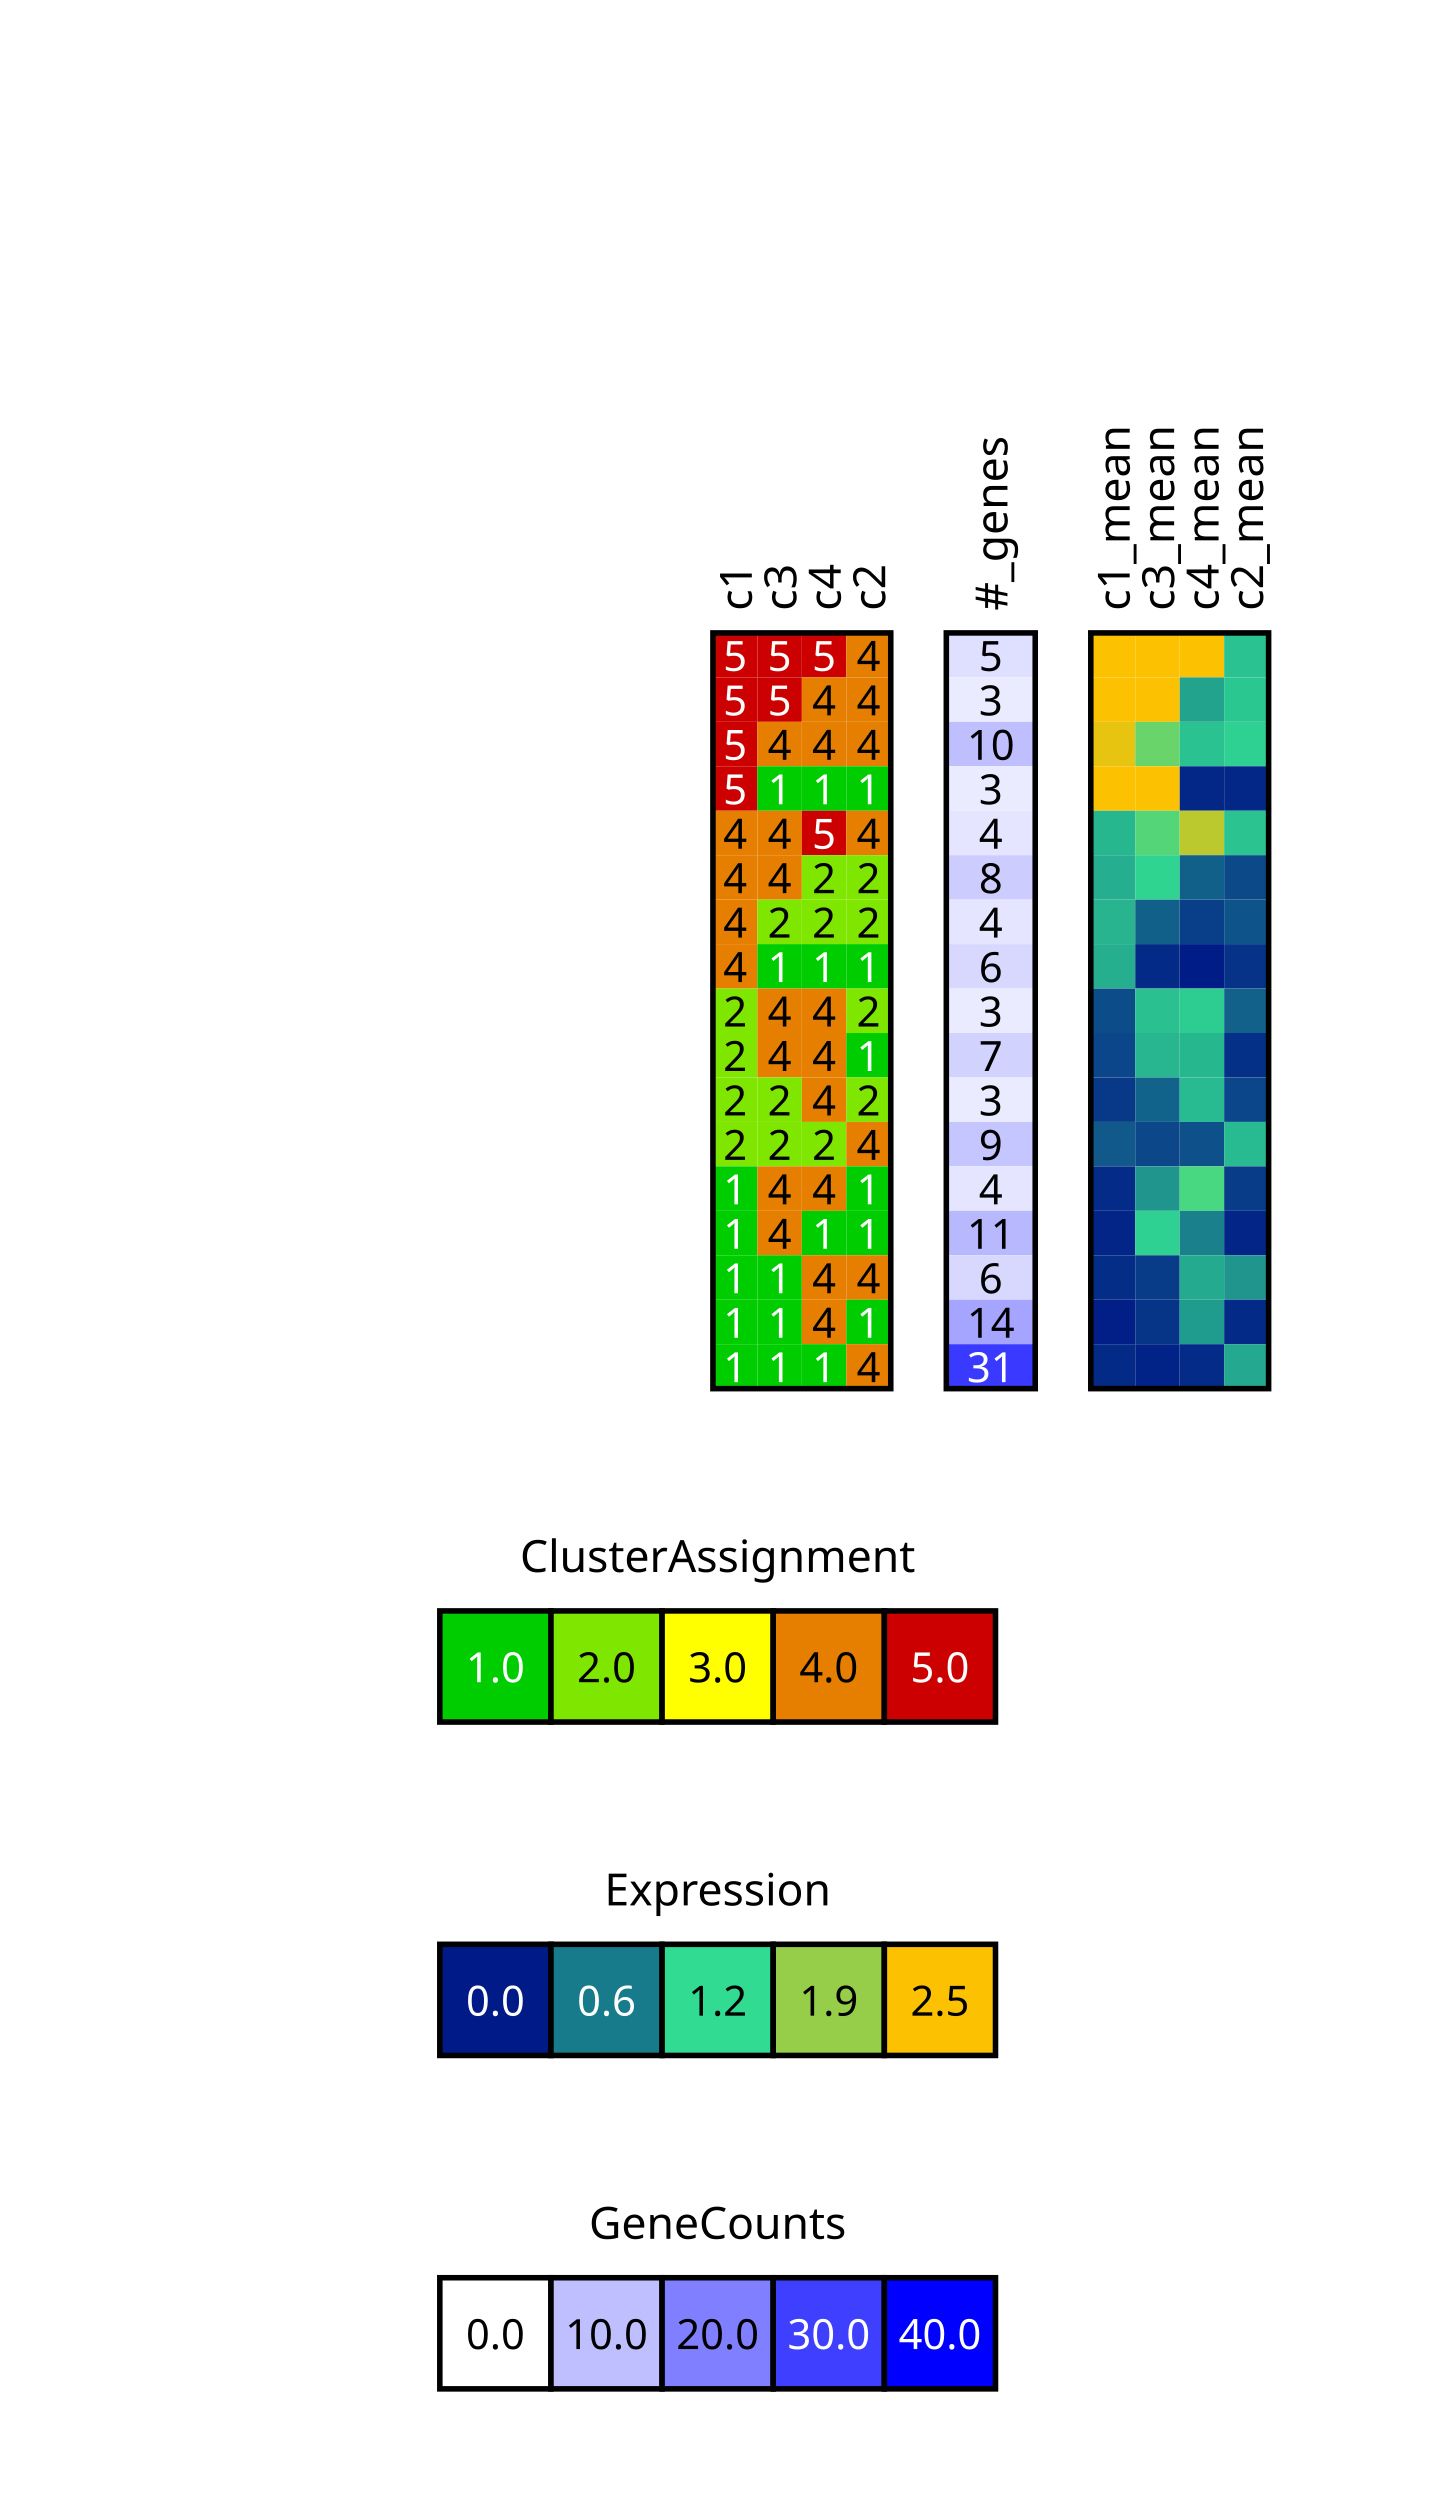
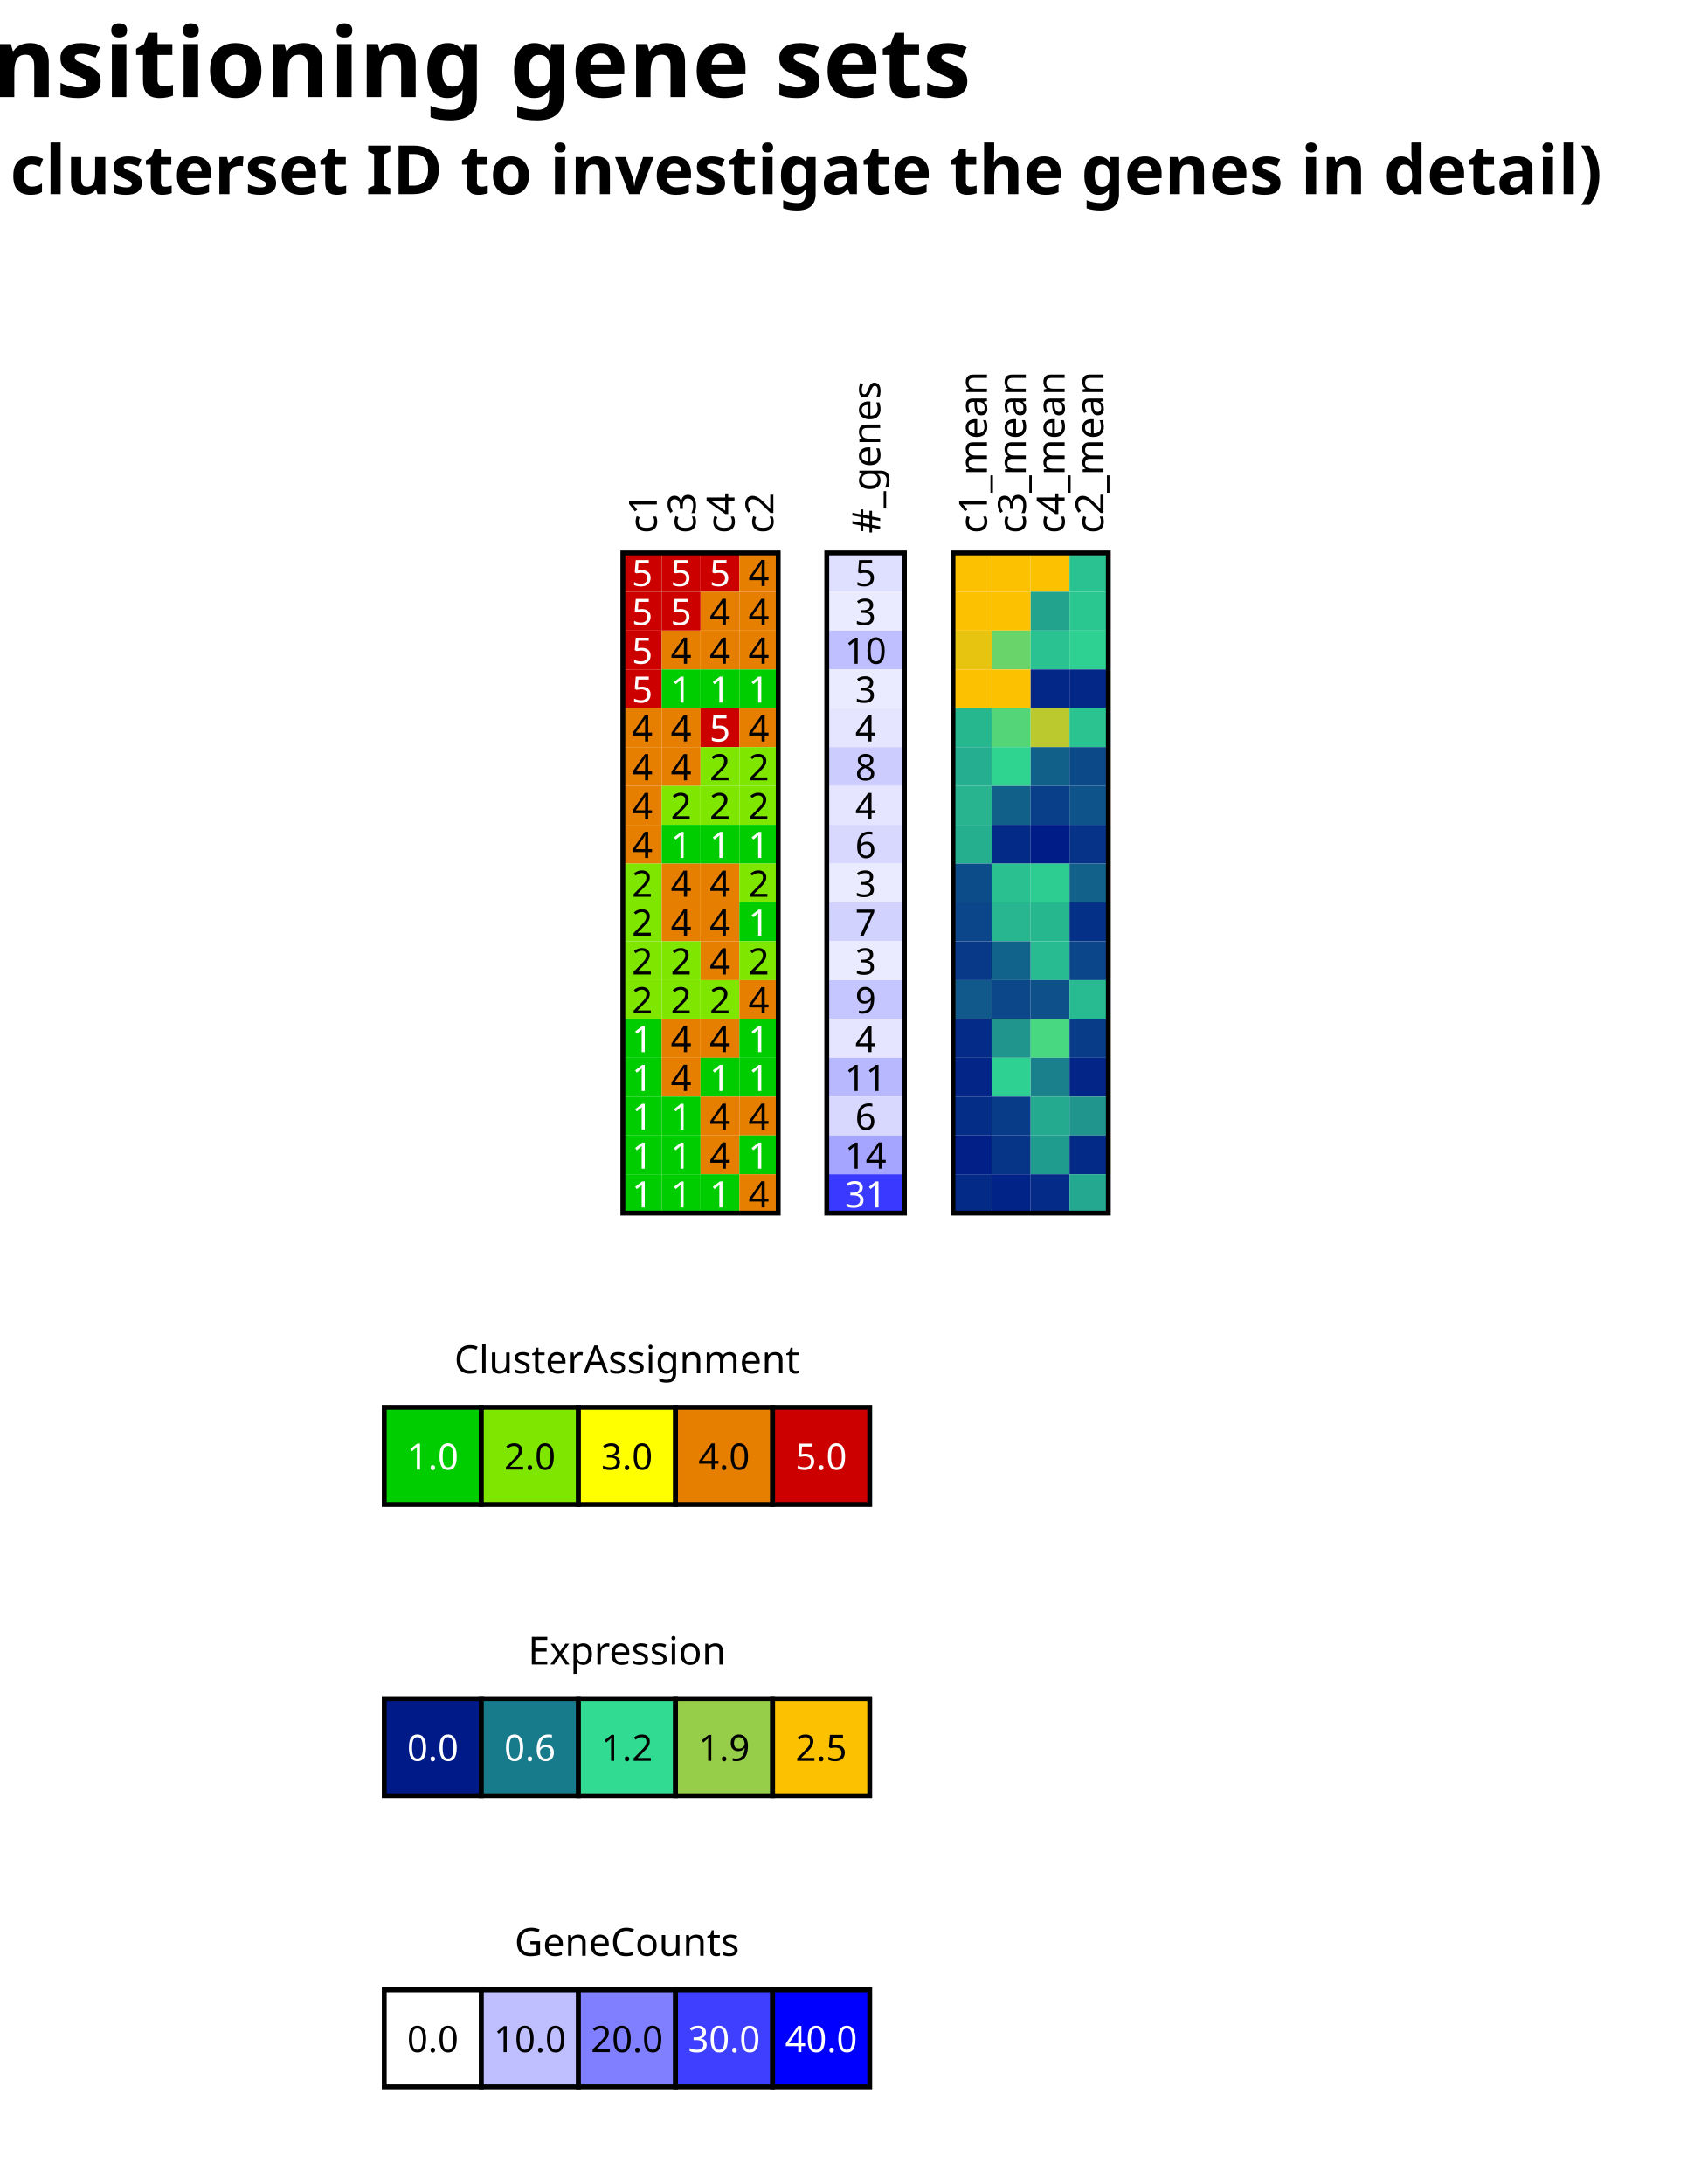
- <svg xmlns="http://www.w3.org/2000/svg" xmlns:xlink="http://www.w3.org/1999/xlink" width="258.3" height="449.9" version="1.1">
+ <svg xmlns="http://www.w3.org/2000/svg" xmlns:xlink="http://www.w3.org/1999/xlink" width="350.3" height="449.9" version="1.1">
+   <text xml:space="preserve" x="200" y="20" font-family="Calibri" font-size="20" font-weight="bold" text-anchor="end">Transitioning gene sets</text>
+   <text xml:space="preserve" x="330" y="40" font-family="Calibri" font-size="14" font-weight="bold" text-anchor="end">(Click on clusterset ID to investigate the genes in detail)</text>
  <a xlink:href="htmls/clusterset38.html">
    <text xml:space="preserve" x="124.3" y="120.9" font-family="Calibri" font-size="8" text-anchor="end" />
  </a>
  <a xlink:href="htmls/clusterset24.html">
    <text xml:space="preserve" x="124.3" y="128.9" font-family="Calibri" font-size="8" text-anchor="end" />
  </a>
  <a xlink:href="htmls/clusterset28.html">
    <text xml:space="preserve" x="124.3" y="136.9" font-family="Calibri" font-size="8" text-anchor="end" />
  </a>
  <a xlink:href="htmls/clusterset33.html">
    <text xml:space="preserve" x="124.3" y="144.9" font-family="Calibri" font-size="8" text-anchor="end" />
  </a>
  <a xlink:href="htmls/clusterset39.html">
    <text xml:space="preserve" x="124.3" y="152.9" font-family="Calibri" font-size="8" text-anchor="end" />
  </a>
  <a xlink:href="htmls/clusterset37.html">
    <text xml:space="preserve" x="124.3" y="160.9" font-family="Calibri" font-size="8" text-anchor="end" />
  </a>
  <a xlink:href="htmls/clusterset31.html">
    <text xml:space="preserve" x="124.3" y="168.9" font-family="Calibri" font-size="8" text-anchor="end" />
  </a>
  <a xlink:href="htmls/clusterset40.html">
    <text xml:space="preserve" x="124.3" y="176.9" font-family="Calibri" font-size="8" text-anchor="end" />
  </a>
  <a xlink:href="htmls/clusterset36.html">
    <text xml:space="preserve" x="124.3" y="184.9" font-family="Calibri" font-size="8" text-anchor="end" />
  </a>
  <a xlink:href="htmls/clusterset32.html">
    <text xml:space="preserve" x="124.3" y="192.9" font-family="Calibri" font-size="8" text-anchor="end" />
  </a>
  <a xlink:href="htmls/clusterset41.html">
    <text xml:space="preserve" x="124.3" y="200.9" font-family="Calibri" font-size="8" text-anchor="end" />
  </a>
  <a xlink:href="htmls/clusterset29.html">
    <text xml:space="preserve" x="124.3" y="208.9" font-family="Calibri" font-size="8" text-anchor="end" />
  </a>
  <a xlink:href="htmls/clusterset23.html">
    <text xml:space="preserve" x="124.3" y="216.9" font-family="Calibri" font-size="8" text-anchor="end" />
  </a>
  <a xlink:href="htmls/clusterset43.html">
    <text xml:space="preserve" x="124.3" y="224.9" font-family="Calibri" font-size="8" text-anchor="end" />
  </a>
  <a xlink:href="htmls/clusterset34.html">
    <text xml:space="preserve" x="124.3" y="232.9" font-family="Calibri" font-size="8" text-anchor="end" />
  </a>
  <a xlink:href="htmls/clusterset30.html">
    <text xml:space="preserve" x="124.3" y="240.9" font-family="Calibri" font-size="8" text-anchor="end" />
  </a>
  <a xlink:href="htmls/clusterset35.html">
    <text xml:space="preserve" x="124.3" y="248.9" font-family="Calibri" font-size="8" text-anchor="end" />
  </a>
  <text xml:space="preserve" x="135.3" y="109.9" font-family="Calibri" font-size="8" transform="rotate(270 135.3 109.9)">c1</text>
  <text xml:space="preserve" x="143.3" y="109.9" font-family="Calibri" font-size="8" transform="rotate(270 143.3 109.9)">c3</text>
  <text xml:space="preserve" x="151.3" y="109.9" font-family="Calibri" font-size="8" transform="rotate(270 151.3 109.9)">c4</text>
  <text xml:space="preserve" x="159.3" y="109.9" font-family="Calibri" font-size="8" transform="rotate(270 159.3 109.9)">c2</text>
  <text xml:space="preserve" x="181.3" y="109.9" font-family="Calibri" font-size="8" transform="rotate(270 181.3 109.9)">#_genes</text>
  <text xml:space="preserve" x="203.3" y="109.9" font-family="Calibri" font-size="8" transform="rotate(270 203.3 109.9)">c1_mean</text>
  <text xml:space="preserve" x="211.3" y="109.9" font-family="Calibri" font-size="8" transform="rotate(270 211.3 109.9)">c3_mean</text>
  <text xml:space="preserve" x="219.3" y="109.9" font-family="Calibri" font-size="8" transform="rotate(270 219.3 109.9)">c4_mean</text>
  <text xml:space="preserve" x="227.3" y="109.9" font-family="Calibri" font-size="8" transform="rotate(270 227.3 109.9)">c2_mean</text>
  <polygon points="128.3,113.9 136.3,113.9 136.3,121.9 128.3,121.9" fill="rgb(205,0,0)" />
  <text xml:space="preserve" x="132.3" y="120.733" font-family="Calibri" font-size="7.5" fill="rgb(255,255,255)" text-anchor="middle">5</text>
  <polygon points="136.3,113.9 144.3,113.9 144.3,121.9 136.3,121.9" fill="rgb(205,0,0)" />
  <text xml:space="preserve" x="140.3" y="120.733" font-family="Calibri" font-size="7.5" fill="rgb(255,255,255)" text-anchor="middle">5</text>
  <polygon points="144.3,113.9 152.3,113.9 152.3,121.9 144.3,121.9" fill="rgb(205,0,0)" />
  <text xml:space="preserve" x="148.3" y="120.733" font-family="Calibri" font-size="7.5" fill="rgb(255,255,255)" text-anchor="middle">5</text>
  <polygon points="152.3,113.9 160.3,113.9 160.3,121.9 152.3,121.9" fill="rgb(230,127,0)" />
  <text xml:space="preserve" x="156.3" y="120.733" font-family="Calibri" font-size="7.5" fill="rgb(0,0,0)" text-anchor="middle">4</text>
  <polygon points="170.3,113.9 186.3,113.9 186.3,121.9 170.3,121.9" fill="rgb(223,223,255)" />
  <text xml:space="preserve" x="178.3" y="120.733" font-family="Calibri" font-size="7.5" fill="rgb(0,0,0)" text-anchor="middle">5</text>
  <polygon points="196.3,113.9 204.3,113.9 204.3,121.9 196.3,121.9" fill="rgb(252,194,1)" />
  <polygon points="204.3,113.9 212.3,113.9 212.3,121.9 204.3,121.9" fill="rgb(252,194,1)" />
  <polygon points="212.3,113.9 220.3,113.9 220.3,121.9 212.3,121.9" fill="rgb(252,194,1)" />
  <polygon points="220.3,113.9 228.3,113.9 228.3,121.9 220.3,121.9" fill="rgb(42,194,144)" />
  <polygon points="128.3,121.9 136.3,121.9 136.3,129.9 128.3,129.9" fill="rgb(205,0,0)" />
  <text xml:space="preserve" x="132.3" y="128.733" font-family="Calibri" font-size="7.5" fill="rgb(255,255,255)" text-anchor="middle">5</text>
  <polygon points="136.3,121.9 144.3,121.9 144.3,129.9 136.3,129.9" fill="rgb(205,0,0)" />
  <text xml:space="preserve" x="140.3" y="128.733" font-family="Calibri" font-size="7.5" fill="rgb(255,255,255)" text-anchor="middle">5</text>
  <polygon points="144.3,121.9 152.3,121.9 152.3,129.9 144.3,129.9" fill="rgb(230,127,0)" />
  <text xml:space="preserve" x="148.3" y="128.733" font-family="Calibri" font-size="7.5" fill="rgb(0,0,0)" text-anchor="middle">4</text>
  <polygon points="152.3,121.9 160.3,121.9 160.3,129.9 152.3,129.9" fill="rgb(230,127,0)" />
  <text xml:space="preserve" x="156.3" y="128.733" font-family="Calibri" font-size="7.5" fill="rgb(0,0,0)" text-anchor="middle">4</text>
  <polygon points="170.3,121.9 186.3,121.9 186.3,129.9 170.3,129.9" fill="rgb(235,235,255)" />
  <text xml:space="preserve" x="178.3" y="128.733" font-family="Calibri" font-size="7.5" fill="rgb(0,0,0)" text-anchor="middle">3</text>
  <polygon points="196.3,121.9 204.3,121.9 204.3,129.9 196.3,129.9" fill="rgb(252,194,1)" />
  <polygon points="204.3,121.9 212.3,121.9 212.3,129.9 204.3,129.9" fill="rgb(252,194,1)" />
  <polygon points="212.3,121.9 220.3,121.9 220.3,129.9 212.3,129.9" fill="rgb(34,163,142)" />
  <polygon points="220.3,121.9 228.3,121.9 228.3,129.9 220.3,129.9" fill="rgb(43,199,144)" />
  <polygon points="128.3,129.9 136.3,129.9 136.3,137.9 128.3,137.9" fill="rgb(205,0,0)" />
  <text xml:space="preserve" x="132.3" y="136.733" font-family="Calibri" font-size="7.5" fill="rgb(255,255,255)" text-anchor="middle">5</text>
  <polygon points="136.3,129.9 144.3,129.9 144.3,137.9 136.3,137.9" fill="rgb(230,127,0)" />
  <text xml:space="preserve" x="140.3" y="136.733" font-family="Calibri" font-size="7.5" fill="rgb(0,0,0)" text-anchor="middle">4</text>
  <polygon points="144.3,129.9 152.3,129.9 152.3,137.9 144.3,137.9" fill="rgb(230,127,0)" />
  <text xml:space="preserve" x="148.3" y="136.733" font-family="Calibri" font-size="7.5" fill="rgb(0,0,0)" text-anchor="middle">4</text>
  <polygon points="152.3,129.9 160.3,129.9 160.3,137.9 152.3,137.9" fill="rgb(230,127,0)" />
  <text xml:space="preserve" x="156.3" y="136.733" font-family="Calibri" font-size="7.5" fill="rgb(0,0,0)" text-anchor="middle">4</text>
  <polygon points="170.3,129.9 186.3,129.9 186.3,137.9 170.3,137.9" fill="rgb(191,191,255)" />
  <text xml:space="preserve" x="178.3" y="136.733" font-family="Calibri" font-size="7.5" fill="rgb(0,0,0)" text-anchor="middle">10</text>
  <polygon points="196.3,129.9 204.3,129.9 204.3,137.9 196.3,137.9" fill="rgb(230,196,16)" />
  <polygon points="204.3,129.9 212.3,129.9 212.3,137.9 204.3,137.9" fill="rgb(105,212,105)" />
  <polygon points="212.3,129.9 220.3,129.9 220.3,137.9 212.3,137.9" fill="rgb(42,194,144)" />
  <polygon points="220.3,129.9 228.3,129.9 228.3,137.9 220.3,137.9" fill="rgb(46,209,145)" />
  <polygon points="128.3,137.9 136.3,137.9 136.3,145.9 128.3,145.9" fill="rgb(205,0,0)" />
  <text xml:space="preserve" x="132.3" y="144.733" font-family="Calibri" font-size="7.5" fill="rgb(255,255,255)" text-anchor="middle">5</text>
  <polygon points="136.3,137.9 144.3,137.9 144.3,145.9 136.3,145.9" fill="rgb(0,205,0)" />
  <text xml:space="preserve" x="140.3" y="144.733" font-family="Calibri" font-size="7.5" fill="rgb(255,255,255)" text-anchor="middle">1</text>
  <polygon points="144.3,137.9 152.3,137.9 152.3,145.9 144.3,145.9" fill="rgb(0,205,0)" />
  <text xml:space="preserve" x="148.3" y="144.733" font-family="Calibri" font-size="7.5" fill="rgb(255,255,255)" text-anchor="middle">1</text>
  <polygon points="152.3,137.9 160.3,137.9 160.3,145.9 152.3,145.9" fill="rgb(0,205,0)" />
  <text xml:space="preserve" x="156.3" y="144.733" font-family="Calibri" font-size="7.5" fill="rgb(255,255,255)" text-anchor="middle">1</text>
  <polygon points="170.3,137.9 186.3,137.9 186.3,145.9 170.3,145.9" fill="rgb(235,235,255)" />
  <text xml:space="preserve" x="178.3" y="144.733" font-family="Calibri" font-size="7.5" fill="rgb(0,0,0)" text-anchor="middle">3</text>
  <polygon points="196.3,137.9 204.3,137.9 204.3,145.9 196.3,145.9" fill="rgb(252,194,1)" />
  <polygon points="204.3,137.9 212.3,137.9 212.3,145.9 204.3,145.9" fill="rgb(252,194,1)" />
  <polygon points="212.3,137.9 220.3,137.9 220.3,145.9 212.3,145.9" fill="rgb(3,39,135)" />
  <polygon points="220.3,137.9 228.3,137.9 228.3,145.9 220.3,145.9" fill="rgb(3,39,135)" />
  <polygon points="128.3,145.9 136.3,145.9 136.3,153.9 128.3,153.9" fill="rgb(230,127,0)" />
  <text xml:space="preserve" x="132.3" y="152.733" font-family="Calibri" font-size="7.5" fill="rgb(0,0,0)" text-anchor="middle">4</text>
  <polygon points="136.3,145.9 144.3,145.9 144.3,153.9 136.3,153.9" fill="rgb(230,127,0)" />
  <text xml:space="preserve" x="140.3" y="152.733" font-family="Calibri" font-size="7.5" fill="rgb(0,0,0)" text-anchor="middle">4</text>
  <polygon points="144.3,145.9 152.3,145.9 152.3,153.9 144.3,153.9" fill="rgb(205,0,0)" />
  <text xml:space="preserve" x="148.3" y="152.733" font-family="Calibri" font-size="7.5" fill="rgb(255,255,255)" text-anchor="middle">5</text>
  <polygon points="152.3,145.9 160.3,145.9 160.3,153.9 152.3,153.9" fill="rgb(230,127,0)" />
  <text xml:space="preserve" x="156.3" y="152.733" font-family="Calibri" font-size="7.5" fill="rgb(0,0,0)" text-anchor="middle">4</text>
  <polygon points="170.3,145.9 186.3,145.9 186.3,153.9 170.3,153.9" fill="rgb(229,229,255)" />
  <text xml:space="preserve" x="178.3" y="152.733" font-family="Calibri" font-size="7.5" fill="rgb(0,0,0)" text-anchor="middle">4</text>
  <polygon points="196.3,145.9 204.3,145.9 204.3,153.9 196.3,153.9" fill="rgb(39,183,143)" />
  <polygon points="204.3,145.9 212.3,145.9 212.3,153.9 204.3,153.9" fill="rgb(84,214,120)" />
  <polygon points="212.3,145.9 220.3,145.9 220.3,153.9 212.3,153.9" fill="rgb(188,201,46)" />
  <polygon points="220.3,145.9 228.3,145.9 228.3,153.9 220.3,153.9" fill="rgb(43,195,144)" />
  <polygon points="128.3,153.9 136.3,153.9 136.3,161.9 128.3,161.9" fill="rgb(230,127,0)" />
  <text xml:space="preserve" x="132.3" y="160.733" font-family="Calibri" font-size="7.5" fill="rgb(0,0,0)" text-anchor="middle">4</text>
  <polygon points="136.3,153.9 144.3,153.9 144.3,161.9 136.3,161.9" fill="rgb(230,127,0)" />
  <text xml:space="preserve" x="140.3" y="160.733" font-family="Calibri" font-size="7.5" fill="rgb(0,0,0)" text-anchor="middle">4</text>
  <polygon points="144.3,153.9 152.3,153.9 152.3,161.9 144.3,161.9" fill="rgb(127,230,0)" />
  <text xml:space="preserve" x="148.3" y="160.733" font-family="Calibri" font-size="7.5" fill="rgb(0,0,0)" text-anchor="middle">2</text>
  <polygon points="152.3,153.9 160.3,153.9 160.3,161.9 152.3,161.9" fill="rgb(127,230,0)" />
  <text xml:space="preserve" x="156.3" y="160.733" font-family="Calibri" font-size="7.5" fill="rgb(0,0,0)" text-anchor="middle">2</text>
  <polygon points="170.3,153.9 186.3,153.9 186.3,161.9 170.3,161.9" fill="rgb(204,204,255)" />
  <text xml:space="preserve" x="178.3" y="160.733" font-family="Calibri" font-size="7.5" fill="rgb(0,0,0)" text-anchor="middle">8</text>
  <polygon points="196.3,153.9 204.3,153.9 204.3,161.9 196.3,161.9" fill="rgb(37,174,143)" />
  <polygon points="204.3,153.9 212.3,153.9 212.3,161.9 204.3,161.9" fill="rgb(47,212,145)" />
  <polygon points="212.3,153.9 220.3,153.9 220.3,161.9 212.3,161.9" fill="rgb(17,96,138)" />
  <polygon points="220.3,153.9 228.3,153.9 228.3,161.9 220.3,161.9" fill="rgb(11,73,137)" />
  <polygon points="128.3,161.9 136.3,161.9 136.3,169.9 128.3,169.9" fill="rgb(230,127,0)" />
  <text xml:space="preserve" x="132.3" y="168.733" font-family="Calibri" font-size="7.5" fill="rgb(0,0,0)" text-anchor="middle">4</text>
  <polygon points="136.3,161.9 144.3,161.9 144.3,169.9 136.3,169.9" fill="rgb(127,230,0)" />
  <text xml:space="preserve" x="140.3" y="168.733" font-family="Calibri" font-size="7.5" fill="rgb(0,0,0)" text-anchor="middle">2</text>
  <polygon points="144.3,161.9 152.3,161.9 152.3,169.9 144.3,169.9" fill="rgb(127,230,0)" />
  <text xml:space="preserve" x="148.3" y="168.733" font-family="Calibri" font-size="7.5" fill="rgb(0,0,0)" text-anchor="middle">2</text>
  <polygon points="152.3,161.9 160.3,161.9 160.3,169.9 152.3,169.9" fill="rgb(127,230,0)" />
  <text xml:space="preserve" x="156.3" y="168.733" font-family="Calibri" font-size="7.5" fill="rgb(0,0,0)" text-anchor="middle">2</text>
  <polygon points="170.3,161.9 186.3,161.9 186.3,169.9 170.3,169.9" fill="rgb(229,229,255)" />
  <text xml:space="preserve" x="178.3" y="168.733" font-family="Calibri" font-size="7.5" fill="rgb(0,0,0)" text-anchor="middle">4</text>
  <polygon points="196.3,161.9 204.3,161.9 204.3,169.9 196.3,169.9" fill="rgb(39,180,143)" />
  <polygon points="204.3,161.9 212.3,161.9 212.3,169.9 204.3,169.9" fill="rgb(17,96,138)" />
  <polygon points="212.3,161.9 220.3,161.9 220.3,169.9 212.3,169.9" fill="rgb(9,62,137)" />
  <polygon points="220.3,161.9 228.3,161.9 228.3,169.9 220.3,169.9" fill="rgb(14,83,138)" />
  <polygon points="128.3,169.9 136.3,169.9 136.3,177.9 128.3,177.9" fill="rgb(230,127,0)" />
  <text xml:space="preserve" x="132.3" y="176.733" font-family="Calibri" font-size="7.5" fill="rgb(0,0,0)" text-anchor="middle">4</text>
  <polygon points="136.3,169.9 144.3,169.9 144.3,177.9 136.3,177.9" fill="rgb(0,205,0)" />
  <text xml:space="preserve" x="140.3" y="176.733" font-family="Calibri" font-size="7.5" fill="rgb(255,255,255)" text-anchor="middle">1</text>
  <polygon points="144.3,169.9 152.3,169.9 152.3,177.9 144.3,177.9" fill="rgb(0,205,0)" />
  <text xml:space="preserve" x="148.3" y="176.733" font-family="Calibri" font-size="7.5" fill="rgb(255,255,255)" text-anchor="middle">1</text>
  <polygon points="152.3,169.9 160.3,169.9 160.3,177.9 152.3,177.9" fill="rgb(0,205,0)" />
  <text xml:space="preserve" x="156.3" y="176.733" font-family="Calibri" font-size="7.5" fill="rgb(255,255,255)" text-anchor="middle">1</text>
  <polygon points="170.3,169.9 186.3,169.9 186.3,177.9 170.3,177.9" fill="rgb(216,216,255)" />
  <text xml:space="preserve" x="178.3" y="176.733" font-family="Calibri" font-size="7.5" fill="rgb(0,0,0)" text-anchor="middle">6</text>
  <polygon points="196.3,169.9 204.3,169.9 204.3,177.9 196.3,177.9" fill="rgb(38,175,143)" />
  <polygon points="204.3,169.9 212.3,169.9 212.3,177.9 204.3,177.9" fill="rgb(3,42,135)" />
  <polygon points="212.3,169.9 220.3,169.9 220.3,177.9 212.3,177.9" fill="rgb(0,28,135)" />
  <polygon points="220.3,169.9 228.3,169.9 228.3,177.9 220.3,177.9" fill="rgb(6,51,136)" />
  <polygon points="128.3,177.9 136.3,177.9 136.3,185.9 128.3,185.9" fill="rgb(127,230,0)" />
  <text xml:space="preserve" x="132.3" y="184.733" font-family="Calibri" font-size="7.5" fill="rgb(0,0,0)" text-anchor="middle">2</text>
  <polygon points="136.3,177.9 144.3,177.9 144.3,185.9 136.3,185.9" fill="rgb(230,127,0)" />
  <text xml:space="preserve" x="140.3" y="184.733" font-family="Calibri" font-size="7.5" fill="rgb(0,0,0)" text-anchor="middle">4</text>
  <polygon points="144.3,177.9 152.3,177.9 152.3,185.9 144.3,185.9" fill="rgb(230,127,0)" />
  <text xml:space="preserve" x="148.3" y="184.733" font-family="Calibri" font-size="7.5" fill="rgb(0,0,0)" text-anchor="middle">4</text>
  <polygon points="152.3,177.9 160.3,177.9 160.3,185.9 152.3,185.9" fill="rgb(127,230,0)" />
  <text xml:space="preserve" x="156.3" y="184.733" font-family="Calibri" font-size="7.5" fill="rgb(0,0,0)" text-anchor="middle">2</text>
  <polygon points="170.3,177.9 186.3,177.9 186.3,185.9 170.3,185.9" fill="rgb(235,235,255)" />
  <text xml:space="preserve" x="178.3" y="184.733" font-family="Calibri" font-size="7.5" fill="rgb(0,0,0)" text-anchor="middle">3</text>
  <polygon points="196.3,177.9 204.3,177.9 204.3,185.9 196.3,185.9" fill="rgb(12,76,137)" />
  <polygon points="204.3,177.9 212.3,177.9 212.3,185.9 204.3,185.9" fill="rgb(42,192,144)" />
  <polygon points="212.3,177.9 220.3,177.9 220.3,185.9 212.3,185.9" fill="rgb(45,205,145)" />
  <polygon points="220.3,177.9 228.3,177.9 228.3,185.9 220.3,185.9" fill="rgb(18,97,139)" />
  <polygon points="128.3,185.9 136.3,185.9 136.3,193.9 128.3,193.9" fill="rgb(127,230,0)" />
  <text xml:space="preserve" x="132.3" y="192.733" font-family="Calibri" font-size="7.5" fill="rgb(0,0,0)" text-anchor="middle">2</text>
  <polygon points="136.3,185.9 144.3,185.9 144.3,193.9 136.3,193.9" fill="rgb(230,127,0)" />
  <text xml:space="preserve" x="140.3" y="192.733" font-family="Calibri" font-size="7.5" fill="rgb(0,0,0)" text-anchor="middle">4</text>
  <polygon points="144.3,185.9 152.3,185.9 152.3,193.9 144.3,193.9" fill="rgb(230,127,0)" />
  <text xml:space="preserve" x="148.3" y="192.733" font-family="Calibri" font-size="7.5" fill="rgb(0,0,0)" text-anchor="middle">4</text>
  <polygon points="152.3,185.9 160.3,185.9 160.3,193.9 152.3,193.9" fill="rgb(0,205,0)" />
  <text xml:space="preserve" x="156.3" y="192.733" font-family="Calibri" font-size="7.5" fill="rgb(255,255,255)" text-anchor="middle">1</text>
  <polygon points="170.3,185.9 186.3,185.9 186.3,193.9 170.3,193.9" fill="rgb(210,210,255)" />
  <text xml:space="preserve" x="178.3" y="192.733" font-family="Calibri" font-size="7.5" fill="rgb(0,0,0)" text-anchor="middle">7</text>
  <polygon points="196.3,185.9 204.3,185.9 204.3,193.9 196.3,193.9" fill="rgb(10,70,137)" />
  <polygon points="204.3,185.9 212.3,185.9 212.3,193.9 204.3,193.9" fill="rgb(39,182,143)" />
  <polygon points="212.3,185.9 220.3,185.9 220.3,193.9 212.3,193.9" fill="rgb(39,183,143)" />
  <polygon points="220.3,185.9 228.3,185.9 228.3,193.9 220.3,193.9" fill="rgb(5,48,136)" />
  <polygon points="128.3,193.9 136.3,193.9 136.3,201.9 128.3,201.9" fill="rgb(127,230,0)" />
  <text xml:space="preserve" x="132.3" y="200.733" font-family="Calibri" font-size="7.5" fill="rgb(0,0,0)" text-anchor="middle">2</text>
  <polygon points="136.3,193.9 144.3,193.9 144.3,201.9 136.3,201.9" fill="rgb(127,230,0)" />
  <text xml:space="preserve" x="140.3" y="200.733" font-family="Calibri" font-size="7.5" fill="rgb(0,0,0)" text-anchor="middle">2</text>
  <polygon points="144.3,193.9 152.3,193.9 152.3,201.9 144.3,201.9" fill="rgb(230,127,0)" />
  <text xml:space="preserve" x="148.3" y="200.733" font-family="Calibri" font-size="7.5" fill="rgb(0,0,0)" text-anchor="middle">4</text>
  <polygon points="152.3,193.9 160.3,193.9 160.3,201.9 152.3,201.9" fill="rgb(127,230,0)" />
  <text xml:space="preserve" x="156.3" y="200.733" font-family="Calibri" font-size="7.5" fill="rgb(0,0,0)" text-anchor="middle">2</text>
  <polygon points="170.3,193.9 186.3,193.9 186.3,201.9 170.3,201.9" fill="rgb(235,235,255)" />
  <text xml:space="preserve" x="178.3" y="200.733" font-family="Calibri" font-size="7.5" fill="rgb(0,0,0)" text-anchor="middle">3</text>
  <polygon points="196.3,193.9 204.3,193.9 204.3,201.9 196.3,201.9" fill="rgb(7,57,136)" />
  <polygon points="204.3,193.9 212.3,193.9 212.3,201.9 204.3,201.9" fill="rgb(18,99,139)" />
  <polygon points="212.3,193.9 220.3,193.9 220.3,201.9 212.3,201.9" fill="rgb(40,186,144)" />
  <polygon points="220.3,193.9 228.3,193.9 228.3,201.9 220.3,201.9" fill="rgb(10,70,137)" />
  <polygon points="128.3,201.9 136.3,201.9 136.3,209.9 128.3,209.9" fill="rgb(127,230,0)" />
  <text xml:space="preserve" x="132.3" y="208.733" font-family="Calibri" font-size="7.5" fill="rgb(0,0,0)" text-anchor="middle">2</text>
  <polygon points="136.3,201.9 144.3,201.9 144.3,209.9 136.3,209.9" fill="rgb(127,230,0)" />
  <text xml:space="preserve" x="140.3" y="208.733" font-family="Calibri" font-size="7.5" fill="rgb(0,0,0)" text-anchor="middle">2</text>
  <polygon points="144.3,201.9 152.3,201.9 152.3,209.9 144.3,209.9" fill="rgb(127,230,0)" />
  <text xml:space="preserve" x="148.3" y="208.733" font-family="Calibri" font-size="7.5" fill="rgb(0,0,0)" text-anchor="middle">2</text>
  <polygon points="152.3,201.9 160.3,201.9 160.3,209.9 152.3,209.9" fill="rgb(230,127,0)" />
  <text xml:space="preserve" x="156.3" y="208.733" font-family="Calibri" font-size="7.5" fill="rgb(0,0,0)" text-anchor="middle">4</text>
  <polygon points="170.3,201.9 186.3,201.9 186.3,209.9 170.3,209.9" fill="rgb(197,197,255)" />
  <text xml:space="preserve" x="178.3" y="208.733" font-family="Calibri" font-size="7.5" fill="rgb(0,0,0)" text-anchor="middle">9</text>
  <polygon points="196.3,201.9 204.3,201.9 204.3,209.9 196.3,209.9" fill="rgb(16,89,138)" />
  <polygon points="204.3,201.9 212.3,201.9 212.3,209.9 204.3,209.9" fill="rgb(11,71,137)" />
  <polygon points="212.3,201.9 220.3,201.9 220.3,209.9 212.3,209.9" fill="rgb(13,80,138)" />
  <polygon points="220.3,201.9 228.3,201.9 228.3,209.9 220.3,209.9" fill="rgb(40,186,144)" />
  <polygon points="128.3,209.9 136.3,209.9 136.3,217.9 128.3,217.9" fill="rgb(0,205,0)" />
  <text xml:space="preserve" x="132.3" y="216.733" font-family="Calibri" font-size="7.5" fill="rgb(255,255,255)" text-anchor="middle">1</text>
  <polygon points="136.3,209.9 144.3,209.9 144.3,217.9 136.3,217.9" fill="rgb(230,127,0)" />
  <text xml:space="preserve" x="140.3" y="216.733" font-family="Calibri" font-size="7.5" fill="rgb(0,0,0)" text-anchor="middle">4</text>
  <polygon points="144.3,209.9 152.3,209.9 152.3,217.9 144.3,217.9" fill="rgb(230,127,0)" />
  <text xml:space="preserve" x="148.3" y="216.733" font-family="Calibri" font-size="7.5" fill="rgb(0,0,0)" text-anchor="middle">4</text>
  <polygon points="152.3,209.9 160.3,209.9 160.3,217.9 152.3,217.9" fill="rgb(0,205,0)" />
  <text xml:space="preserve" x="156.3" y="216.733" font-family="Calibri" font-size="7.5" fill="rgb(255,255,255)" text-anchor="middle">1</text>
  <polygon points="170.3,209.9 186.3,209.9 186.3,217.9 170.3,217.9" fill="rgb(229,229,255)" />
  <text xml:space="preserve" x="178.3" y="216.733" font-family="Calibri" font-size="7.5" fill="rgb(0,0,0)" text-anchor="middle">4</text>
  <polygon points="196.3,209.9 204.3,209.9 204.3,217.9 196.3,217.9" fill="rgb(4,43,135)" />
  <polygon points="204.3,209.9 212.3,209.9 212.3,217.9 204.3,217.9" fill="rgb(31,149,142)" />
  <polygon points="212.3,209.9 220.3,209.9 220.3,217.9 212.3,217.9" fill="rgb(71,216,129)" />
  <polygon points="220.3,209.9 228.3,209.9 228.3,217.9 220.3,217.9" fill="rgb(8,60,136)" />
  <polygon points="128.3,217.9 136.3,217.9 136.3,225.9 128.3,225.9" fill="rgb(0,205,0)" />
  <text xml:space="preserve" x="132.3" y="224.733" font-family="Calibri" font-size="7.5" fill="rgb(255,255,255)" text-anchor="middle">1</text>
  <polygon points="136.3,217.9 144.3,217.9 144.3,225.9 136.3,225.9" fill="rgb(230,127,0)" />
  <text xml:space="preserve" x="140.3" y="224.733" font-family="Calibri" font-size="7.5" fill="rgb(0,0,0)" text-anchor="middle">4</text>
  <polygon points="144.3,217.9 152.3,217.9 152.3,225.9 144.3,225.9" fill="rgb(0,205,0)" />
  <text xml:space="preserve" x="148.3" y="224.733" font-family="Calibri" font-size="7.5" fill="rgb(255,255,255)" text-anchor="middle">1</text>
  <polygon points="152.3,217.9 160.3,217.9 160.3,225.9 152.3,225.9" fill="rgb(0,205,0)" />
  <text xml:space="preserve" x="156.3" y="224.733" font-family="Calibri" font-size="7.5" fill="rgb(255,255,255)" text-anchor="middle">1</text>
  <polygon points="170.3,217.9 186.3,217.9 186.3,225.9 170.3,225.9" fill="rgb(184,184,255)" />
  <text xml:space="preserve" x="178.3" y="224.733" font-family="Calibri" font-size="7.5" fill="rgb(0,0,0)" text-anchor="middle">11</text>
  <polygon points="196.3,217.9 204.3,217.9 204.3,225.9 196.3,225.9" fill="rgb(2,37,135)" />
  <polygon points="204.3,217.9 212.3,217.9 212.3,225.9 204.3,225.9" fill="rgb(46,209,145)" />
  <polygon points="212.3,217.9 220.3,217.9 220.3,225.9 212.3,225.9" fill="rgb(26,129,140)" />
  <polygon points="220.3,217.9 228.3,217.9 228.3,225.9 220.3,225.9" fill="rgb(2,37,135)" />
  <polygon points="128.3,225.9 136.3,225.9 136.3,233.9 128.3,233.9" fill="rgb(0,205,0)" />
  <text xml:space="preserve" x="132.3" y="232.733" font-family="Calibri" font-size="7.5" fill="rgb(255,255,255)" text-anchor="middle">1</text>
  <polygon points="136.3,225.9 144.3,225.9 144.3,233.9 136.3,233.9" fill="rgb(0,205,0)" />
  <text xml:space="preserve" x="140.3" y="232.733" font-family="Calibri" font-size="7.5" fill="rgb(255,255,255)" text-anchor="middle">1</text>
  <polygon points="144.3,225.9 152.3,225.9 152.3,233.9 144.3,233.9" fill="rgb(230,127,0)" />
  <text xml:space="preserve" x="148.3" y="232.733" font-family="Calibri" font-size="7.5" fill="rgb(0,0,0)" text-anchor="middle">4</text>
  <polygon points="152.3,225.9 160.3,225.9 160.3,233.9 152.3,233.9" fill="rgb(230,127,0)" />
  <text xml:space="preserve" x="156.3" y="232.733" font-family="Calibri" font-size="7.5" fill="rgb(0,0,0)" text-anchor="middle">4</text>
  <polygon points="170.3,225.9 186.3,225.9 186.3,233.9 170.3,233.9" fill="rgb(216,216,255)" />
  <text xml:space="preserve" x="178.3" y="232.733" font-family="Calibri" font-size="7.5" fill="rgb(0,0,0)" text-anchor="middle">6</text>
  <polygon points="196.3,225.9 204.3,225.9 204.3,233.9 196.3,233.9" fill="rgb(4,45,136)" />
  <polygon points="204.3,225.9 212.3,225.9 212.3,233.9 204.3,233.9" fill="rgb(8,60,136)" />
  <polygon points="212.3,225.9 220.3,225.9 220.3,233.9 212.3,233.9" fill="rgb(36,171,143)" />
  <polygon points="220.3,225.9 228.3,225.9 228.3,233.9 220.3,233.9" fill="rgb(31,149,142)" />
  <polygon points="128.3,233.9 136.3,233.9 136.3,241.9 128.3,241.9" fill="rgb(0,205,0)" />
  <text xml:space="preserve" x="132.3" y="240.733" font-family="Calibri" font-size="7.5" fill="rgb(255,255,255)" text-anchor="middle">1</text>
  <polygon points="136.3,233.9 144.3,233.9 144.3,241.9 136.3,241.9" fill="rgb(0,205,0)" />
  <text xml:space="preserve" x="140.3" y="240.733" font-family="Calibri" font-size="7.5" fill="rgb(255,255,255)" text-anchor="middle">1</text>
  <polygon points="144.3,233.9 152.3,233.9 152.3,241.9 144.3,241.9" fill="rgb(230,127,0)" />
  <text xml:space="preserve" x="148.3" y="240.733" font-family="Calibri" font-size="7.5" fill="rgb(0,0,0)" text-anchor="middle">4</text>
  <polygon points="152.3,233.9 160.3,233.9 160.3,241.9 152.3,241.9" fill="rgb(0,205,0)" />
  <text xml:space="preserve" x="156.3" y="240.733" font-family="Calibri" font-size="7.5" fill="rgb(255,255,255)" text-anchor="middle">1</text>
  <polygon points="170.3,233.9 186.3,233.9 186.3,241.9 170.3,241.9" fill="rgb(165,165,255)" />
  <text xml:space="preserve" x="178.3" y="240.733" font-family="Calibri" font-size="7.5" fill="rgb(0,0,0)" text-anchor="middle">14</text>
  <polygon points="196.3,233.9 204.3,233.9 204.3,241.9 196.3,241.9" fill="rgb(1,31,135)" />
  <polygon points="204.3,233.9 212.3,233.9 212.3,241.9 204.3,241.9" fill="rgb(6,53,136)" />
  <polygon points="212.3,233.9 220.3,233.9 220.3,241.9 212.3,241.9" fill="rgb(32,156,142)" />
  <polygon points="220.3,233.9 228.3,233.9 228.3,241.9 220.3,241.9" fill="rgb(3,42,135)" />
  <polygon points="128.3,241.9 136.3,241.9 136.3,249.9 128.3,249.9" fill="rgb(0,205,0)" />
  <text xml:space="preserve" x="132.3" y="248.733" font-family="Calibri" font-size="7.5" fill="rgb(255,255,255)" text-anchor="middle">1</text>
  <polygon points="136.3,241.9 144.3,241.9 144.3,249.9 136.3,249.9" fill="rgb(0,205,0)" />
  <text xml:space="preserve" x="140.3" y="248.733" font-family="Calibri" font-size="7.5" fill="rgb(255,255,255)" text-anchor="middle">1</text>
  <polygon points="144.3,241.9 152.3,241.9 152.3,249.9 144.3,249.9" fill="rgb(0,205,0)" />
  <text xml:space="preserve" x="148.3" y="248.733" font-family="Calibri" font-size="7.5" fill="rgb(255,255,255)" text-anchor="middle">1</text>
  <polygon points="152.3,241.9 160.3,241.9 160.3,249.9 152.3,249.9" fill="rgb(230,127,0)" />
  <text xml:space="preserve" x="156.3" y="248.733" font-family="Calibri" font-size="7.5" fill="rgb(0,0,0)" text-anchor="middle">4</text>
  <polygon points="170.3,241.9 186.3,241.9 186.3,249.9 170.3,249.9" fill="rgb(57,57,255)" />
  <text xml:space="preserve" x="178.3" y="248.733" font-family="Calibri" font-size="7.5" fill="rgb(255,255,255)" text-anchor="middle">31</text>
  <polygon points="196.3,241.9 204.3,241.9 204.3,249.9 196.3,249.9" fill="rgb(3,42,135)" />
  <polygon points="204.3,241.9 212.3,241.9 212.3,249.9 204.3,249.9" fill="rgb(1,34,135)" />
  <polygon points="212.3,241.9 220.3,241.9 220.3,249.9 212.3,249.9" fill="rgb(4,43,135)" />
  <polygon points="220.3,241.9 228.3,241.9 228.3,249.9 220.3,249.9" fill="rgb(36,168,143)" />
  <polygon points="128.3,113.9 160.3,113.9 160.3,249.9 128.3,249.9" fill="none" stroke="black" stroke-width="1" />
  <polygon points="170.3,113.9 186.3,113.9 186.3,249.9 170.3,249.9" fill="none" stroke="black" stroke-width="1" />
  <polygon points="196.3,113.9 228.3,113.9 228.3,249.9 196.3,249.9" fill="none" stroke="black" stroke-width="1" />
  <text xml:space="preserve" x="129.15" y="282.9" font-family="Calibri" font-size="8" text-anchor="middle">ClusterAssignment</text>
  <polygon points="79.15,289.9 99.15,289.9 99.15,309.9 79.15,309.9" fill="rgb(0,205,0)" />
  <polygon points="79.15,289.9 99.15,289.9 99.15,309.9 79.15,309.9" fill="none" stroke="black" stroke-width="1" />
  <text xml:space="preserve" x="89.15" y="302.733" font-family="Calibri" font-size="7.5" fill="rgb(255,255,255)" text-anchor="middle">1.0</text>
  <polygon points="99.15,289.9 119.15,289.9 119.15,309.9 99.15,309.9" fill="rgb(127,230,0)" />
  <polygon points="99.15,289.9 119.15,289.9 119.15,309.9 99.15,309.9" fill="none" stroke="black" stroke-width="1" />
  <text xml:space="preserve" x="109.15" y="302.733" font-family="Calibri" font-size="7.5" fill="rgb(0,0,0)" text-anchor="middle">2.0</text>
  <polygon points="119.15,289.9 139.15,289.9 139.15,309.9 119.15,309.9" fill="rgb(255,255,0)" />
  <polygon points="119.15,289.9 139.15,289.9 139.15,309.9 119.15,309.9" fill="none" stroke="black" stroke-width="1" />
  <text xml:space="preserve" x="129.15" y="302.733" font-family="Calibri" font-size="7.5" fill="rgb(0,0,0)" text-anchor="middle">3.0</text>
  <polygon points="139.15,289.9 159.15,289.9 159.15,309.9 139.15,309.9" fill="rgb(230,127,0)" />
  <polygon points="139.15,289.9 159.15,289.9 159.15,309.9 139.15,309.9" fill="none" stroke="black" stroke-width="1" />
  <text xml:space="preserve" x="149.15" y="302.733" font-family="Calibri" font-size="7.5" fill="rgb(0,0,0)" text-anchor="middle">4.0</text>
  <polygon points="159.15,289.9 179.15,289.9 179.15,309.9 159.15,309.9" fill="rgb(205,0,0)" />
  <polygon points="159.15,289.9 179.15,289.9 179.15,309.9 159.15,309.9" fill="none" stroke="black" stroke-width="1" />
  <text xml:space="preserve" x="169.15" y="302.733" font-family="Calibri" font-size="7.5" fill="rgb(255,255,255)" text-anchor="middle">5.0</text>
  <text xml:space="preserve" x="129.15" y="342.9" font-family="Calibri" font-size="8" text-anchor="middle">Expression</text>
  <polygon points="79.15,349.9 99.15,349.9 99.15,369.9 79.15,369.9" fill="rgb(0,27,135)" />
  <polygon points="79.15,349.9 99.15,349.9 99.15,369.9 79.15,369.9" fill="none" stroke="black" stroke-width="1" />
  <text xml:space="preserve" x="89.15" y="362.733" font-family="Calibri" font-size="7.5" fill="rgb(255,255,255)" text-anchor="middle">0.0</text>
  <polygon points="99.15,349.9 119.15,349.9 119.15,369.9 99.15,369.9" fill="rgb(24,123,140)" />
  <polygon points="99.15,349.9 119.15,349.9 119.15,369.9 99.15,369.9" fill="none" stroke="black" stroke-width="1" />
  <text xml:space="preserve" x="109.15" y="362.733" font-family="Calibri" font-size="7.5" fill="rgb(255,255,255)" text-anchor="middle">0.6</text>
  <polygon points="119.15,349.9 139.15,349.9 139.15,369.9 119.15,369.9" fill="rgb(49,219,146)" />
  <polygon points="119.15,349.9 139.15,349.9 139.15,369.9 119.15,369.9" fill="none" stroke="black" stroke-width="1" />
  <text xml:space="preserve" x="129.15" y="362.733" font-family="Calibri" font-size="7.5" fill="rgb(0,0,0)" text-anchor="middle">1.2</text>
  <polygon points="139.15,349.9 159.15,349.9 159.15,369.9 139.15,369.9" fill="rgb(150,206,73)" />
  <polygon points="139.15,349.9 159.15,349.9 159.15,369.9 139.15,369.9" fill="none" stroke="black" stroke-width="1" />
  <text xml:space="preserve" x="149.15" y="362.733" font-family="Calibri" font-size="7.5" fill="rgb(0,0,0)" text-anchor="middle">1.9</text>
  <polygon points="159.15,349.9 179.15,349.9 179.15,369.9 159.15,369.9" fill="rgb(252,194,1)" />
  <polygon points="159.15,349.9 179.15,349.9 179.15,369.9 159.15,369.9" fill="none" stroke="black" stroke-width="1" />
  <text xml:space="preserve" x="169.15" y="362.733" font-family="Calibri" font-size="7.5" fill="rgb(0,0,0)" text-anchor="middle">2.5</text>
  <text xml:space="preserve" x="129.15" y="402.9" font-family="Calibri" font-size="8" text-anchor="middle">GeneCounts</text>
  <polygon points="79.15,409.9 99.15,409.9 99.15,429.9 79.15,429.9" fill="rgb(255,255,255)" />
  <polygon points="79.15,409.9 99.15,409.9 99.15,429.9 79.15,429.9" fill="none" stroke="black" stroke-width="1" />
  <text xml:space="preserve" x="89.15" y="422.733" font-family="Calibri" font-size="7.5" fill="rgb(0,0,0)" text-anchor="middle">0.0</text>
  <polygon points="99.15,409.9 119.15,409.9 119.15,429.9 99.15,429.9" fill="rgb(191,191,255)" />
  <polygon points="99.15,409.9 119.15,409.9 119.15,429.9 99.15,429.9" fill="none" stroke="black" stroke-width="1" />
  <text xml:space="preserve" x="109.15" y="422.733" font-family="Calibri" font-size="7.5" fill="rgb(0,0,0)" text-anchor="middle">10.0</text>
  <polygon points="119.15,409.9 139.15,409.9 139.15,429.9 119.15,429.9" fill="rgb(127,127,255)" />
  <polygon points="119.15,409.9 139.15,409.9 139.15,429.9 119.15,429.9" fill="none" stroke="black" stroke-width="1" />
  <text xml:space="preserve" x="129.15" y="422.733" font-family="Calibri" font-size="7.5" fill="rgb(0,0,0)" text-anchor="middle">20.0</text>
  <polygon points="139.15,409.9 159.15,409.9 159.15,429.9 139.15,429.9" fill="rgb(63,63,255)" />
  <polygon points="139.15,409.9 159.15,409.9 159.15,429.9 139.15,429.9" fill="none" stroke="black" stroke-width="1" />
  <text xml:space="preserve" x="149.15" y="422.733" font-family="Calibri" font-size="7.5" fill="rgb(255,255,255)" text-anchor="middle">30.0</text>
  <polygon points="159.15,409.9 179.15,409.9 179.15,429.9 159.15,429.9" fill="rgb(0,0,255)" />
  <polygon points="159.15,409.9 179.15,409.9 179.15,429.9 159.15,429.9" fill="none" stroke="black" stroke-width="1" />
  <text xml:space="preserve" x="169.15" y="422.733" font-family="Calibri" font-size="7.5" fill="rgb(255,255,255)" text-anchor="middle">40.0</text>
</svg>
